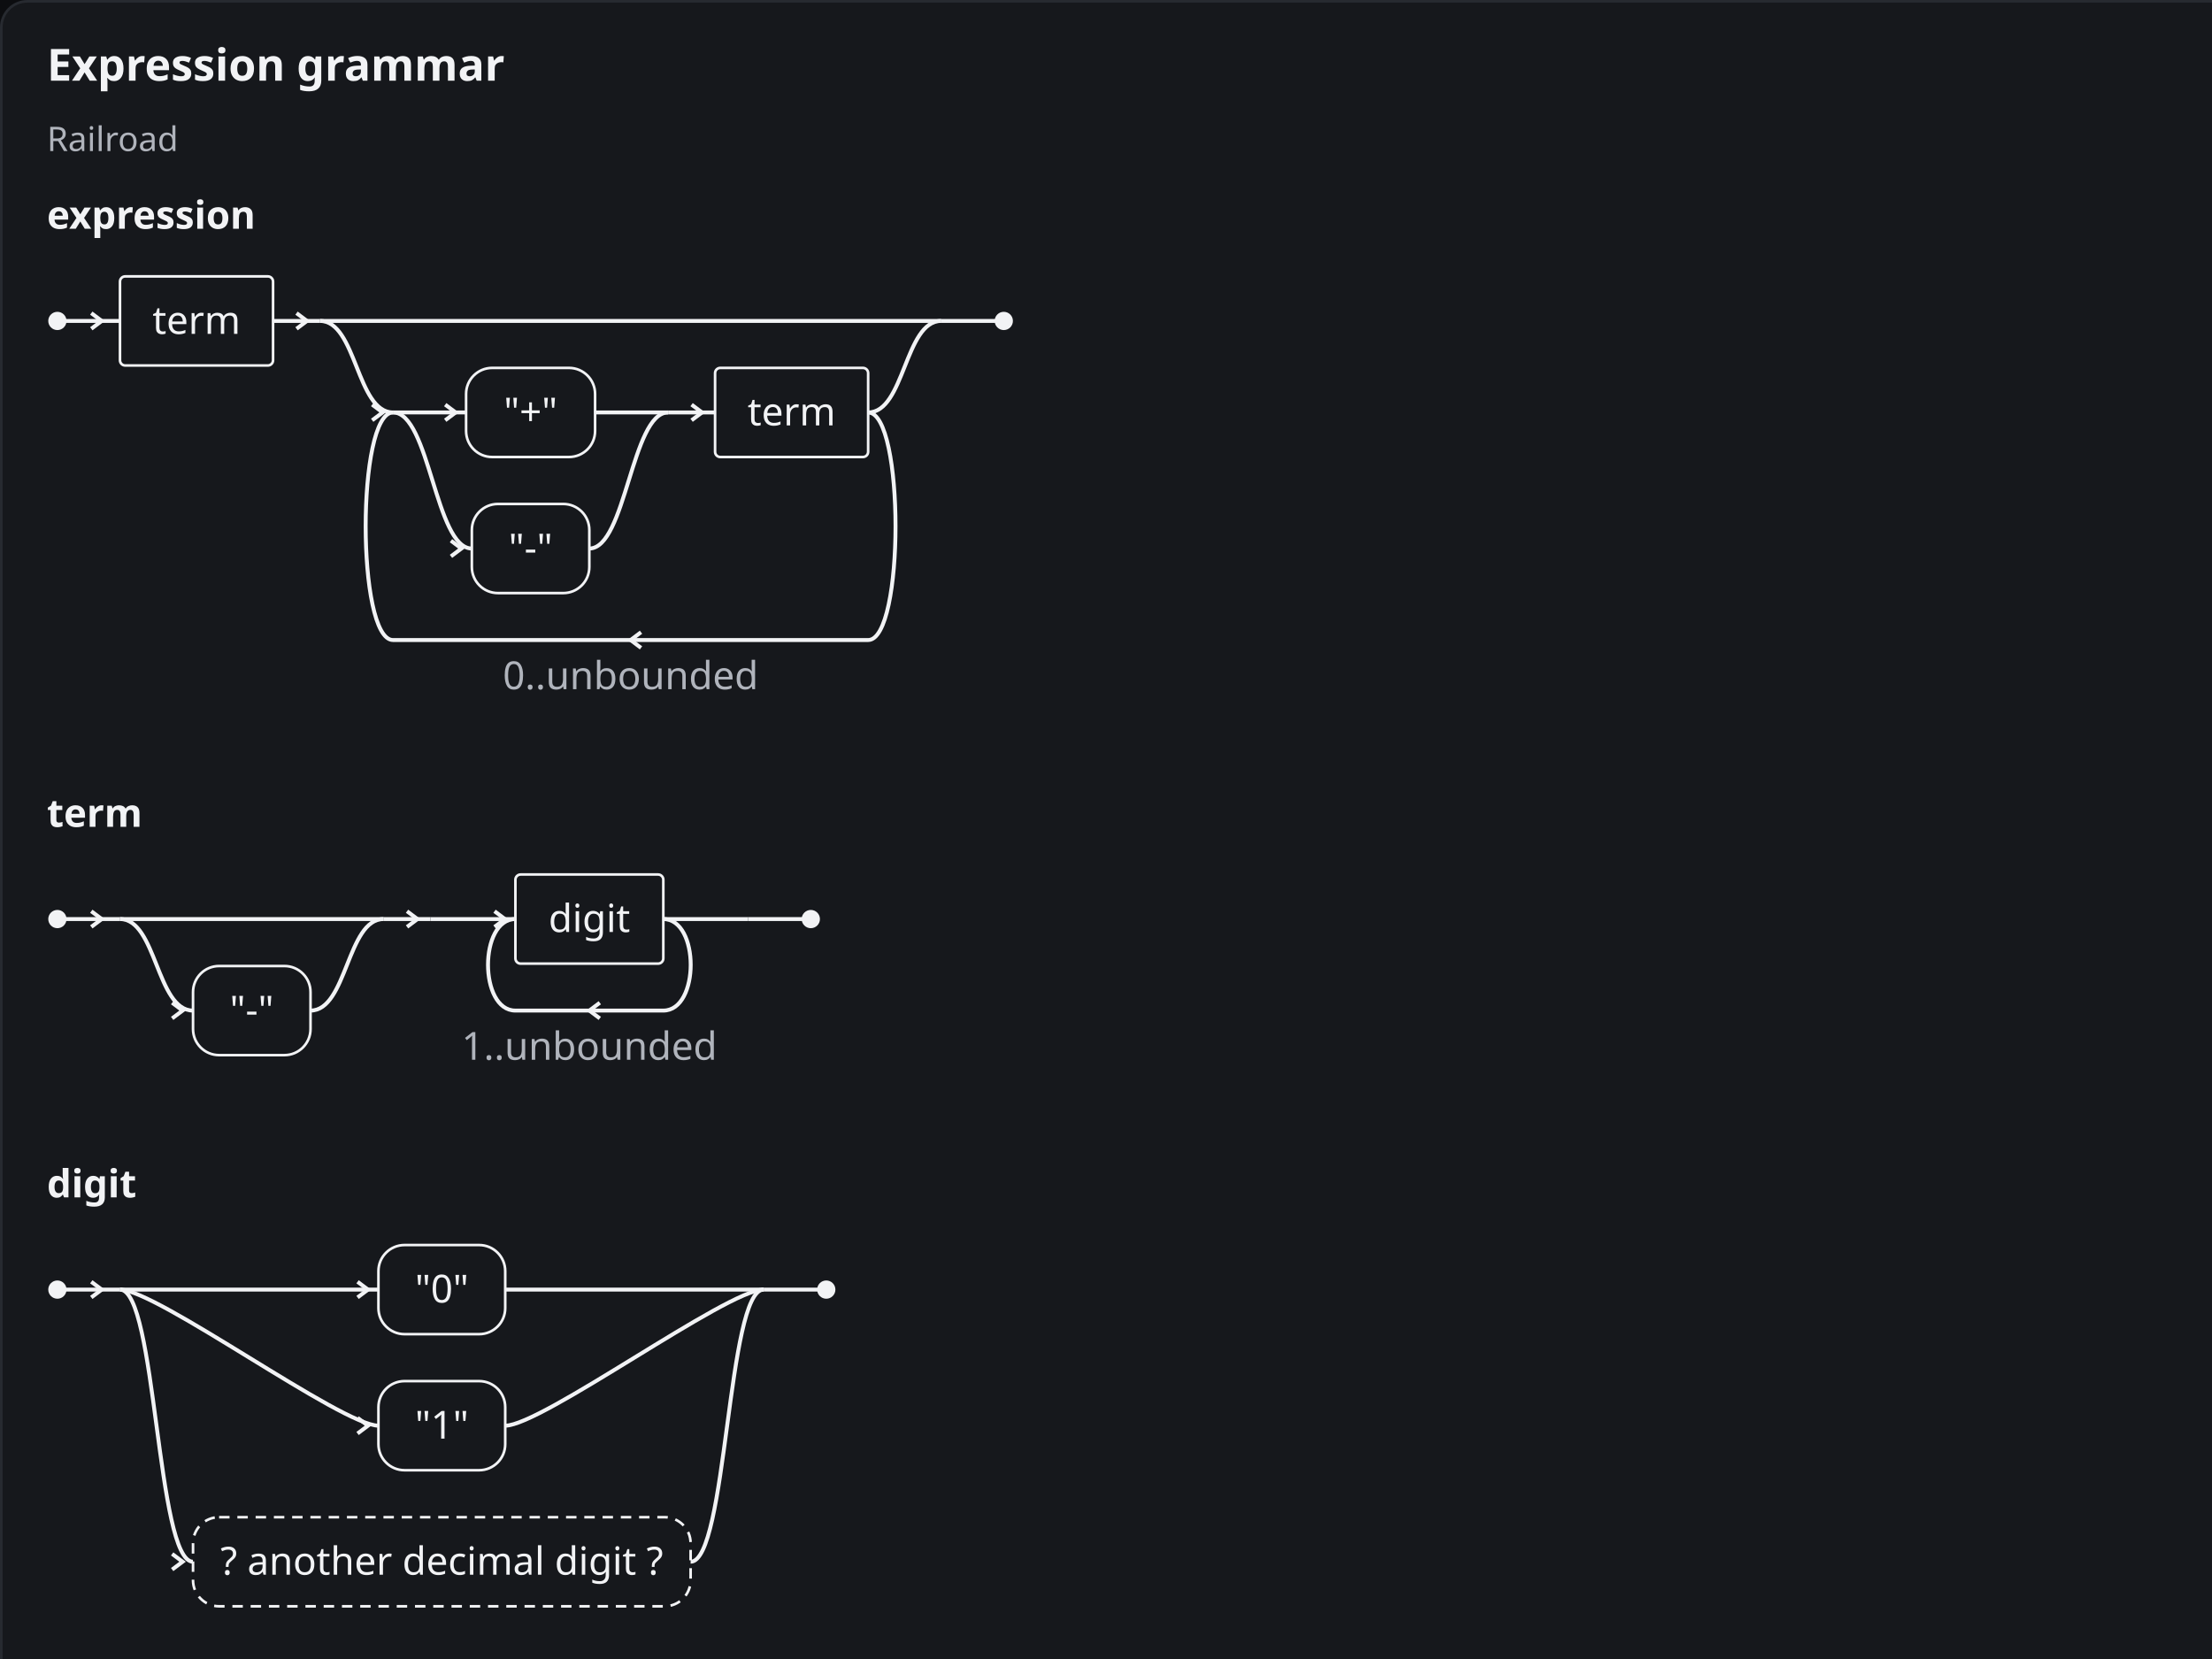
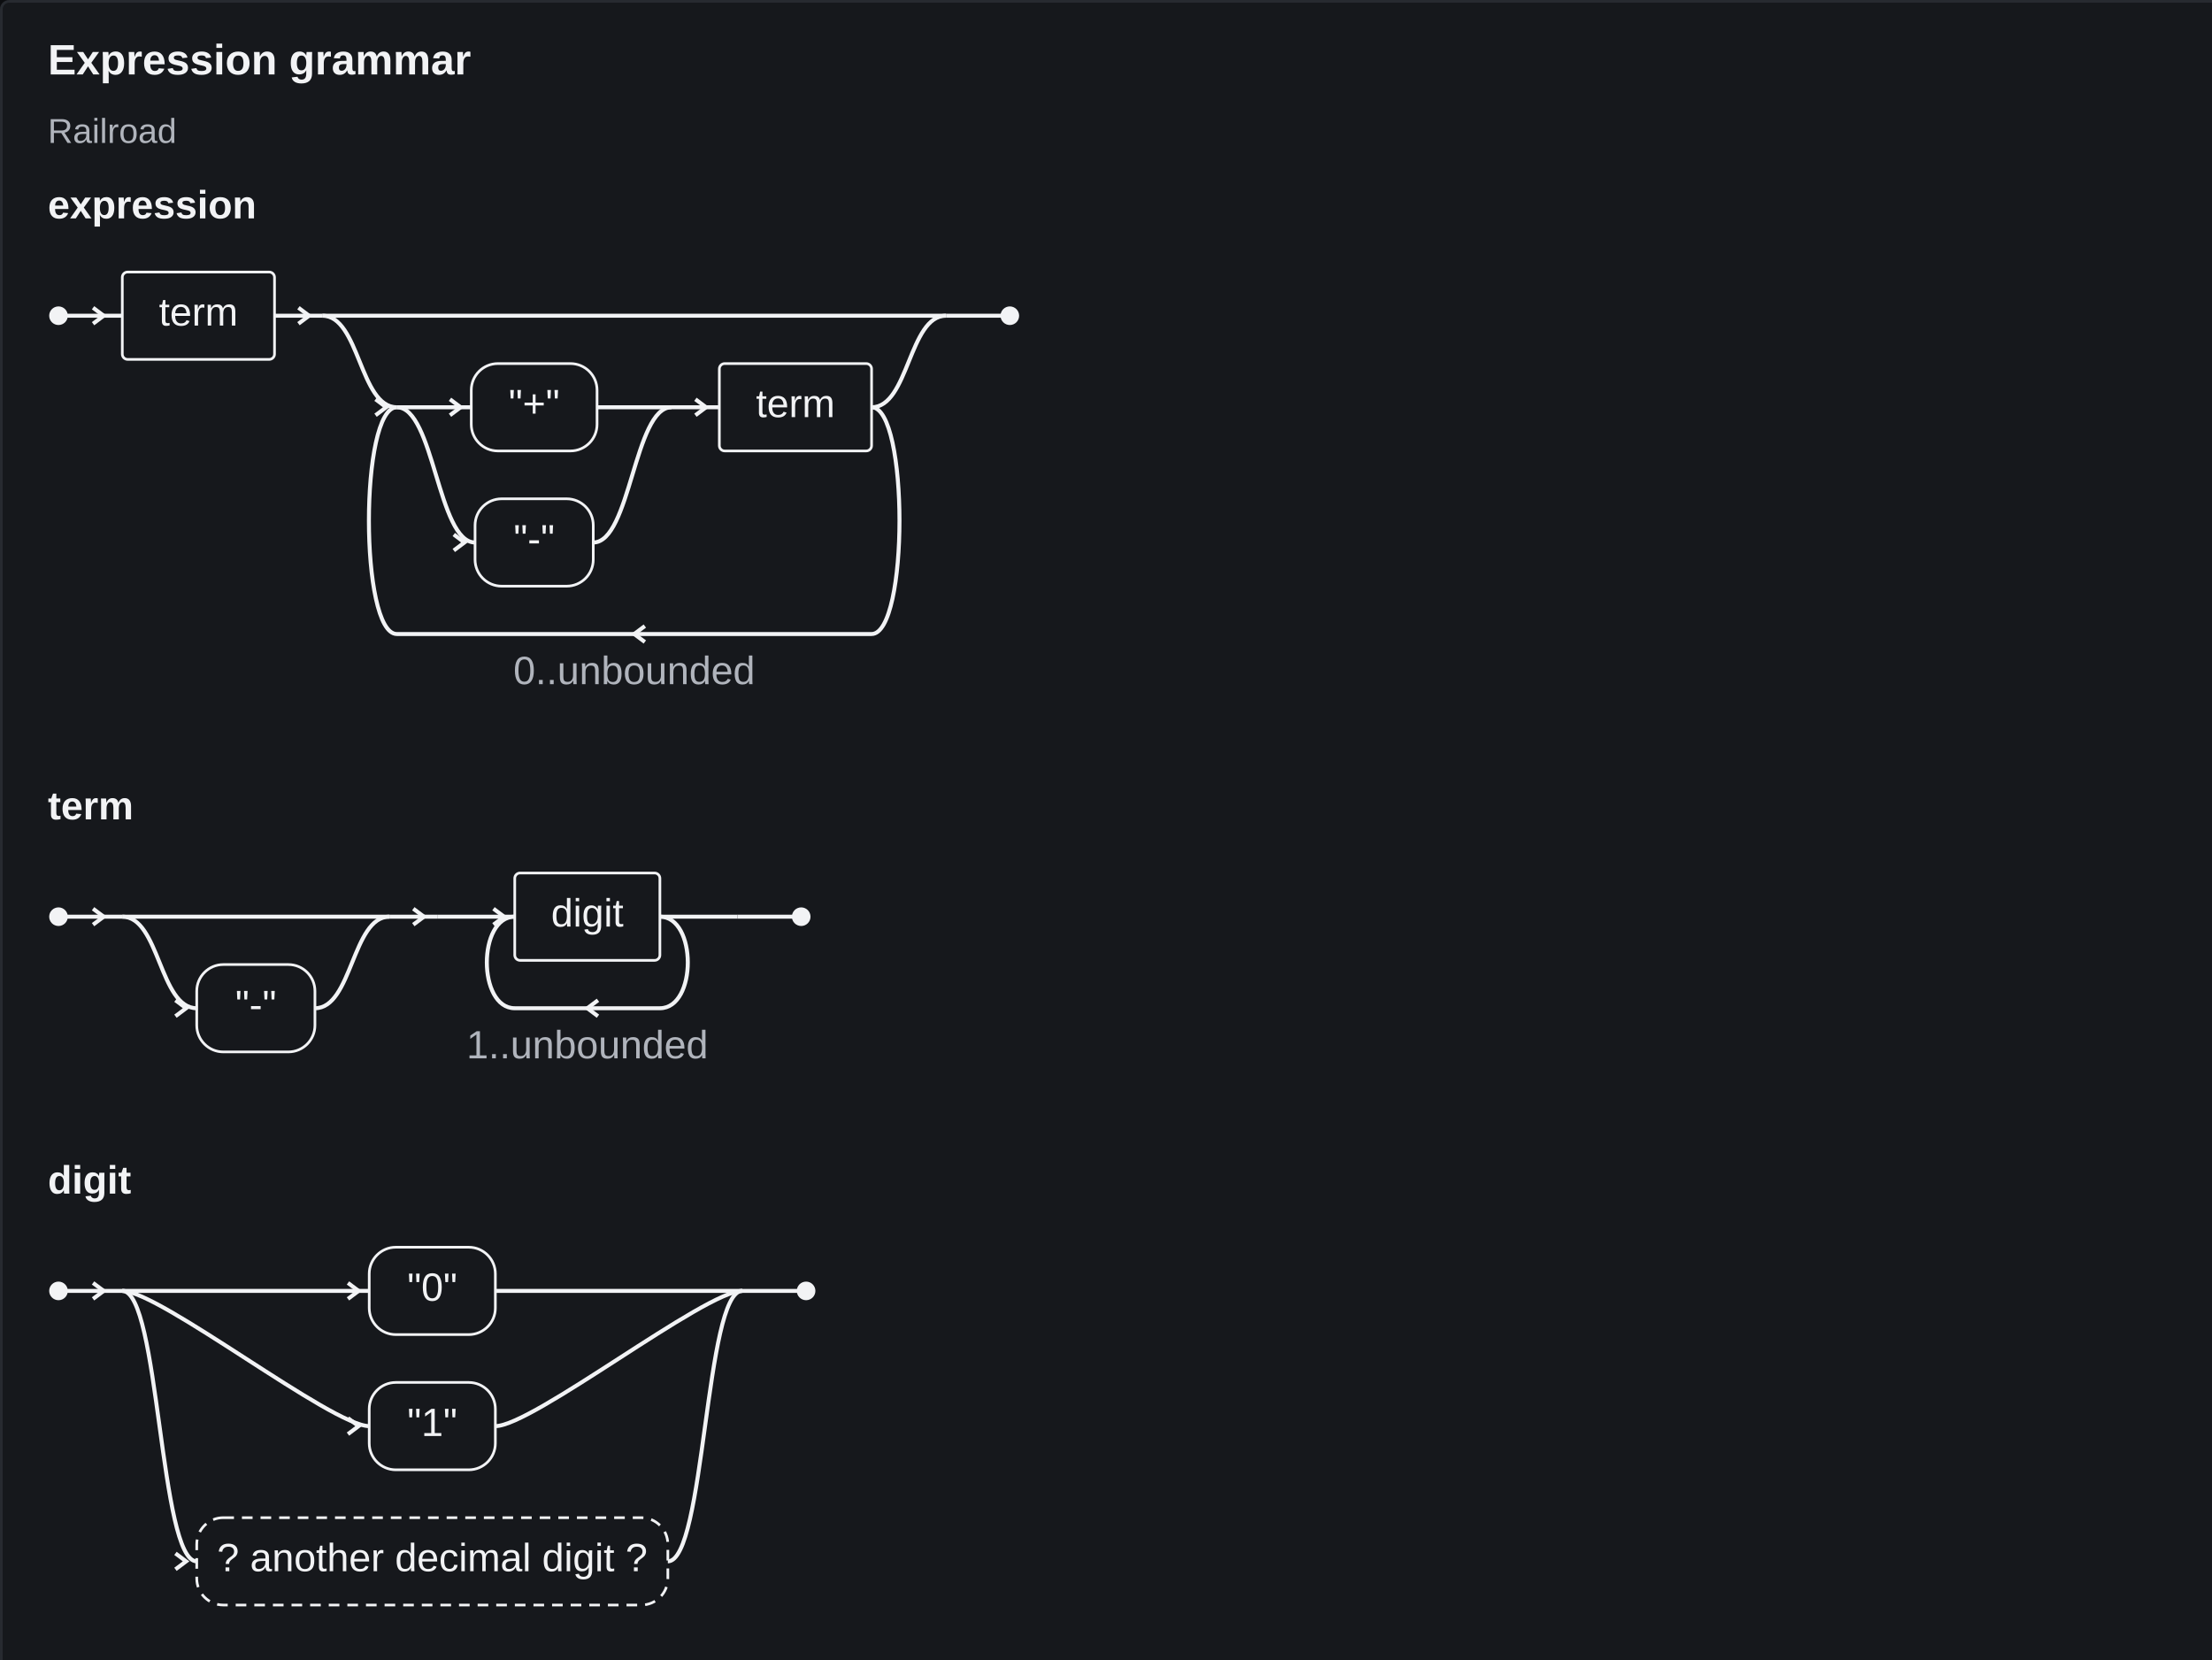
- <svg xmlns="http://www.w3.org/2000/svg" id="cfx-visual-86027ee8" width="848" height="636" viewBox="0 0 848 636" role="img" aria-labelledby="cfx-visual-86027ee8-title cfx-visual-86027ee8-desc" preserveAspectRatio="xMidYMid meet" shape-rendering="geometricPrecision" text-rendering="geometricPrecision" data-cfx-look="graphite" style="max-width:100%;height:auto;display:block" data-cfx-label-layout="measured" data-cfx-label-count="16" data-cfx-label-dropped="0">
+ <svg xmlns="http://www.w3.org/2000/svg" id="cfx-visual-b8b29da8" width="832" height="624" viewBox="0 0 832 624" role="img" aria-labelledby="cfx-visual-b8b29da8-title cfx-visual-b8b29da8-desc" preserveAspectRatio="xMidYMid meet" shape-rendering="geometricPrecision" text-rendering="geometricPrecision" data-cfx-look="graphite" style="max-width:100%;height:auto;display:block" data-cfx-label-layout="measured" data-cfx-label-count="16" data-cfx-label-dropped="0">
  <defs>
-     <style>#cfx-visual-86027ee8 .cfx-guide-stroke,#cfx-visual-86027ee8 .cfx-premium-stroke{vector-effect:non-scaling-stroke;shape-rendering:geometricPrecision}#cfx-visual-86027ee8 text{text-rendering:geometricPrecision;-webkit-font-smoothing:antialiased}</style>
-     <clipPath id="cfx-visual-86027ee8-visualCardClip">
-       <rect x="0" y="0" width="920" height="690" rx="10" />
+     <style>#cfx-visual-b8b29da8 .cfx-guide-stroke,#cfx-visual-b8b29da8 .cfx-premium-stroke{vector-effect:non-scaling-stroke;shape-rendering:geometricPrecision}#cfx-visual-b8b29da8 text{text-rendering:geometricPrecision;-webkit-font-smoothing:antialiased}</style>
+     <clipPath id="cfx-visual-b8b29da8-visualCardClip">
+       <rect x="0" y="0" width="920" height="690" rx="3" />
    </clipPath>
  </defs>
  <rect data-cfx-role="visual-background" width="100%" height="100%" fill="#0C0D10" />
-   <rect data-cfx-role="visual-card" class="cfx-guide-stroke" x="0.5" y="0.5" width="919" height="689" rx="10" fill="#16181C" stroke="#272A30" />
-   <text data-cfx-role="visual-title" x="18" y="30.926" text-anchor="start" fill="#F2F3F5" font-family="Archivo, &quot;Segoe UI Variable Text&quot;, &quot;Segoe UI&quot;, system-ui, -apple-system, sans-serif" font-size="17" font-weight="700" data-cfx-label-original="Expression grammar" data-cfx-label-status="placed" data-cfx-label-x="18" data-cfx-label-y="16" data-cfx-label-width="168.402" data-cfx-label-height="18.496">Expression grammar</text>
-   <text data-cfx-role="visual-subtitle" x="18" y="57.91" text-anchor="start" fill="#B0B4BC" font-family="Archivo, &quot;Segoe UI Variable Text&quot;, &quot;Segoe UI&quot;, system-ui, -apple-system, sans-serif" font-size="13" font-weight="400" data-cfx-label-original="Railroad" data-cfx-label-status="placed" data-cfx-label-x="18" data-cfx-label-y="46.496" data-cfx-label-width="48.308" data-cfx-label-height="14.144">Railroad</text>
-   <g id="cfx-visual-86027ee8-grammar-rule-0" data-cfx-role="railroad-rule" data-rule-id="expression" data-rule-index="0">
-     <text data-cfx-role="railroad-rule-label" x="18" y="87.685" text-anchor="start" fill="#F2F3F5" font-family="Archivo, &quot;Segoe UI Variable Text&quot;, &quot;Segoe UI&quot;, system-ui, -apple-system, sans-serif" font-size="14.857" font-weight="700" data-cfx-label-original="expression" data-cfx-label-status="placed" data-cfx-label-x="18" data-cfx-label-y="74.641" data-cfx-label-width="78.846" data-cfx-label-height="16.164">expression</text>
-     <path data-cfx-role="railroad-rail" d="M 22 123.037 L 46 123.037" fill="none" stroke="#F2F3F5" stroke-width="1.5" />
+   <rect data-cfx-role="visual-card" class="cfx-guide-stroke" x="0.5" y="0.5" width="919" height="689" rx="3" fill="#16181C" stroke="#272A30" />
+   <text data-cfx-role="visual-title" x="18" y="28" text-anchor="start" fill="#F2F3F5" font-family="Calibri, Carlito, Segoe UI, Arial, system-ui, sans-serif" font-size="16" font-weight="700" data-cfx-label-original="Expression grammar" data-cfx-label-status="placed" data-cfx-label-x="18" data-cfx-label-y="16" data-cfx-label-width="135.242" data-cfx-label-height="16">Expression grammar</text>
+   <text data-cfx-role="visual-subtitle" x="18" y="53.75" text-anchor="start" fill="#B0B4BC" font-family="Calibri, Carlito, Segoe UI, Arial, system-ui, sans-serif" font-size="13" font-weight="400" data-cfx-label-original="Railroad" data-cfx-label-status="placed" data-cfx-label-x="18" data-cfx-label-y="44" data-cfx-label-width="43.488" data-cfx-label-height="13">Railroad</text>
+   <g id="cfx-visual-b8b29da8-grammar-rule-0" data-cfx-role="railroad-rule" data-rule-id="expression" data-rule-index="0">
+     <text data-cfx-role="railroad-rule-label" x="18" y="82.143" text-anchor="start" fill="#F2F3F5" font-family="Calibri, Carlito, Segoe UI, Arial, system-ui, sans-serif" font-size="14.857" font-weight="700" data-cfx-label-original="expression" data-cfx-label-status="placed" data-cfx-label-x="18" data-cfx-label-y="71" data-cfx-label-width="66.102" data-cfx-label-height="14.857">expression</text>
+     <path data-cfx-role="railroad-rail" d="M 22 118.743 L 46 118.743" fill="none" stroke="#F2F3F5" stroke-width="1.5" />
    <g data-cfx-role="railroad-expression" data-expression-kind="Sequence">
      <g data-cfx-role="railroad-expression" data-expression-kind="Reference">
-         <a href="#cfx-visual-86027ee8-grammar-rule-1" data-cfx-role="railroad-reference" data-reference-scope="local" data-reference-id="term">
-           <rect x="46" y="105.954" width="58.68" height="34.165" rx="2" fill="#16181C" stroke="#F2F3F5" />
-           <text data-cfx-role="railroad-symbol-label" x="75.34" y="127.999" text-anchor="middle" fill="#F2F3F5" font-family="Archivo, &quot;Segoe UI Variable Text&quot;, &quot;Segoe UI&quot;, system-ui, -apple-system, sans-serif" font-size="14.857" font-weight="500" data-cfx-label-original="term" data-cfx-label-status="placed" data-cfx-label-x="60" data-cfx-label-y="114.955" data-cfx-label-width="30.68" data-cfx-label-height="16.164">term</text>
+         <a href="#cfx-visual-b8b29da8-grammar-rule-1" data-cfx-role="railroad-reference" data-reference-scope="local" data-reference-id="term">
+           <rect x="46" y="102.314" width="57.257" height="32.857" rx="2" fill="#16181C" stroke="#F2F3F5" />
+           <text data-cfx-role="railroad-symbol-label" x="74.629" y="122.457" text-anchor="middle" fill="#F2F3F5" font-family="Calibri, Carlito, Segoe UI, Arial, system-ui, sans-serif" font-size="14.857" font-weight="500" data-cfx-label-original="term" data-cfx-label-status="placed" data-cfx-label-x="60.001" data-cfx-label-y="111.314" data-cfx-label-width="29.257" data-cfx-label-height="14.857">term</text>
        </a>
      </g>
-       <path data-cfx-role="railroad-rail" d="M 104.68 123.037 L 122.68 123.037" fill="none" stroke="#F2F3F5" stroke-width="1.5" />
-       <path data-cfx-role="railroad-arrow" d="M 113.68 120.037 L 117.68 123.037 L 113.68 126.037" fill="none" stroke="#F2F3F5" stroke-width="1.5" />
+       <path data-cfx-role="railroad-rail" d="M 103.257 118.743 L 121.257 118.743" fill="none" stroke="#F2F3F5" stroke-width="1.5" />
+       <path data-cfx-role="railroad-arrow" d="M 112.257 115.743 L 116.257 118.743 L 112.257 121.743" fill="none" stroke="#F2F3F5" stroke-width="1.5" />
      <g data-cfx-role="railroad-expression" data-expression-kind="Repeat" data-minimum="0" data-maximum="unbounded">
-         <path data-cfx-role="railroad-rail" d="M 122.68 123.037 L 360.814 123.037" fill="none" stroke="#F2F3F5" stroke-width="1.5" />
-         <path data-cfx-role="railroad-rail" d="M 122.68 123.037 C 136.68 123.037 136.68 158.119 150.68 158.119" fill="none" stroke="#F2F3F5" stroke-width="1.5" />
+         <path data-cfx-role="railroad-rail" d="M 121.257 118.743 L 355.826 118.743" fill="none" stroke="#F2F3F5" stroke-width="1.5" />
+         <path data-cfx-role="railroad-rail" d="M 121.257 118.743 C 135.257 118.743 135.257 153.171 149.257 153.171" fill="none" stroke="#F2F3F5" stroke-width="1.5" />
        <g data-cfx-role="railroad-expression" data-expression-kind="Sequence">
          <g data-cfx-role="railroad-expression" data-expression-kind="Choice" data-ordered-choice="false">
-             <path data-cfx-role="railroad-rail" d="M 150.68 158.119 C 164.68 158.119 164.68 158.119 178.68 158.119" fill="none" stroke="#F2F3F5" stroke-width="1.5" />
+             <path data-cfx-role="railroad-rail" d="M 149.257 153.171 C 163.257 153.171 163.257 153.171 177.257 153.171" fill="none" stroke="#F2F3F5" stroke-width="1.5" />
            <g data-cfx-role="railroad-expression" data-expression-kind="Terminal">
              <g data-cfx-role="railroad-terminal" data-case-sensitive="true">
-                 <rect x="178.68" y="141.037" width="49.454" height="34.165" rx="10" fill="#16181C" stroke="#F2F3F5" />
-                 <text data-cfx-role="railroad-symbol-label" x="203.407" y="163.081" text-anchor="middle" fill="#F2F3F5" font-family="Archivo, &quot;Segoe UI Variable Text&quot;, &quot;Segoe UI&quot;, system-ui, -apple-system, sans-serif" font-size="14.857" font-weight="500" data-cfx-label-original="&quot;+&quot;" data-cfx-label-status="placed" data-cfx-label-x="192.68" data-cfx-label-y="150.037" data-cfx-label-width="21.454" data-cfx-label-height="16.164">"+"</text>
+                 <rect x="177.257" y="136.743" width="47.311" height="32.857" rx="10" fill="#16181C" stroke="#F2F3F5" />
+                 <text data-cfx-role="railroad-symbol-label" x="200.913" y="156.886" text-anchor="middle" fill="#F2F3F5" font-family="Calibri, Carlito, Segoe UI, Arial, system-ui, sans-serif" font-size="14.857" font-weight="500" data-cfx-label-original="&quot;+&quot;" data-cfx-label-status="placed" data-cfx-label-x="191.257" data-cfx-label-y="145.743" data-cfx-label-width="19.311" data-cfx-label-height="14.857">"+"</text>
              </g>
            </g>
-             <path data-cfx-role="railroad-rail" d="M 228.134 158.119 C 242.134 158.119 242.134 158.119 256.134 158.119" fill="none" stroke="#F2F3F5" stroke-width="1.5" />
-             <path data-cfx-role="railroad-arrow" d="M 170.68 155.119 L 174.68 158.119 L 170.68 161.119" fill="none" stroke="#F2F3F5" stroke-width="1.5" />
-             <path data-cfx-role="railroad-rail" d="M 150.68 158.119 C 164.68 158.119 166.886 210.283 180.886 210.283" fill="none" stroke="#F2F3F5" stroke-width="1.5" />
+             <path data-cfx-role="railroad-rail" d="M 224.569 153.171 C 238.569 153.171 238.569 153.171 252.569 153.171" fill="none" stroke="#F2F3F5" stroke-width="1.5" />
+             <path data-cfx-role="railroad-arrow" d="M 169.257 150.171 L 173.257 153.171 L 169.257 156.171" fill="none" stroke="#F2F3F5" stroke-width="1.5" />
+             <path data-cfx-role="railroad-rail" d="M 149.257 153.171 C 163.257 153.171 164.683 204.029 178.683 204.029" fill="none" stroke="#F2F3F5" stroke-width="1.5" />
            <g data-cfx-role="railroad-expression" data-expression-kind="Terminal">
              <g data-cfx-role="railroad-terminal" data-case-sensitive="true">
-                 <rect x="180.886" y="193.201" width="45.041" height="34.165" rx="10" fill="#16181C" stroke="#F2F3F5" />
-                 <text data-cfx-role="railroad-symbol-label" x="203.407" y="215.246" text-anchor="middle" fill="#F2F3F5" font-family="Archivo, &quot;Segoe UI Variable Text&quot;, &quot;Segoe UI&quot;, system-ui, -apple-system, sans-serif" font-size="14.857" font-weight="500" data-cfx-label-original="&quot;-&quot;" data-cfx-label-status="placed" data-cfx-label-x="194.887" data-cfx-label-y="202.202" data-cfx-label-width="17.041" data-cfx-label-height="16.164">"-"</text>
+                 <rect x="178.683" y="187.6" width="44.46" height="32.857" rx="10" fill="#16181C" stroke="#F2F3F5" />
+                 <text data-cfx-role="railroad-symbol-label" x="200.913" y="207.743" text-anchor="middle" fill="#F2F3F5" font-family="Calibri, Carlito, Segoe UI, Arial, system-ui, sans-serif" font-size="14.857" font-weight="500" data-cfx-label-original="&quot;-&quot;" data-cfx-label-status="placed" data-cfx-label-x="192.683" data-cfx-label-y="196.6" data-cfx-label-width="16.46" data-cfx-label-height="14.857">"-"</text>
              </g>
            </g>
-             <path data-cfx-role="railroad-rail" d="M 225.927 210.283 C 239.927 210.283 242.134 158.119 256.134 158.119" fill="none" stroke="#F2F3F5" stroke-width="1.5" />
-             <path data-cfx-role="railroad-arrow" d="M 172.886 207.283 L 176.886 210.283 L 172.886 213.283" fill="none" stroke="#F2F3F5" stroke-width="1.5" />
+             <path data-cfx-role="railroad-rail" d="M 223.143 204.029 C 237.143 204.029 238.569 153.171 252.569 153.171" fill="none" stroke="#F2F3F5" stroke-width="1.5" />
+             <path data-cfx-role="railroad-arrow" d="M 170.683 201.029 L 174.683 204.029 L 170.683 207.029" fill="none" stroke="#F2F3F5" stroke-width="1.5" />
          </g>
-           <path data-cfx-role="railroad-rail" d="M 256.134 158.119 L 274.134 158.119" fill="none" stroke="#F2F3F5" stroke-width="1.5" />
-           <path data-cfx-role="railroad-arrow" d="M 265.134 155.119 L 269.134 158.119 L 265.134 161.119" fill="none" stroke="#F2F3F5" stroke-width="1.5" />
+           <path data-cfx-role="railroad-rail" d="M 252.569 153.171 L 270.569 153.171" fill="none" stroke="#F2F3F5" stroke-width="1.5" />
+           <path data-cfx-role="railroad-arrow" d="M 261.569 150.171 L 265.569 153.171 L 261.569 156.171" fill="none" stroke="#F2F3F5" stroke-width="1.5" />
          <g data-cfx-role="railroad-expression" data-expression-kind="Reference">
-             <a href="#cfx-visual-86027ee8-grammar-rule-1" data-cfx-role="railroad-reference" data-reference-scope="local" data-reference-id="term">
-               <rect x="274.134" y="141.037" width="58.68" height="34.165" rx="2" fill="#16181C" stroke="#F2F3F5" />
-               <text data-cfx-role="railroad-symbol-label" x="303.474" y="163.081" text-anchor="middle" fill="#F2F3F5" font-family="Archivo, &quot;Segoe UI Variable Text&quot;, &quot;Segoe UI&quot;, system-ui, -apple-system, sans-serif" font-size="14.857" font-weight="500" data-cfx-label-original="term" data-cfx-label-status="placed" data-cfx-label-x="288.134" data-cfx-label-y="150.037" data-cfx-label-width="30.68" data-cfx-label-height="16.164">term</text>
+             <a href="#cfx-visual-b8b29da8-grammar-rule-1" data-cfx-role="railroad-reference" data-reference-scope="local" data-reference-id="term">
+               <rect x="270.569" y="136.743" width="57.257" height="32.857" rx="2" fill="#16181C" stroke="#F2F3F5" />
+               <text data-cfx-role="railroad-symbol-label" x="299.197" y="156.886" text-anchor="middle" fill="#F2F3F5" font-family="Calibri, Carlito, Segoe UI, Arial, system-ui, sans-serif" font-size="14.857" font-weight="500" data-cfx-label-original="term" data-cfx-label-status="placed" data-cfx-label-x="284.569" data-cfx-label-y="145.743" data-cfx-label-width="29.257" data-cfx-label-height="14.857">term</text>
            </a>
          </g>
        </g>
-         <path data-cfx-role="railroad-rail" d="M 332.814 158.119 C 346.814 158.119 346.814 123.037 360.814 123.037" fill="none" stroke="#F2F3F5" stroke-width="1.5" />
-         <path data-cfx-role="railroad-arrow" d="M 142.68 155.119 L 146.68 158.119 L 142.68 161.119" fill="none" stroke="#F2F3F5" stroke-width="1.5" />
-         <path data-cfx-role="railroad-repeat-loop" d="M 332.814 158.119 C 346.814 158.119 346.814 245.366 332.814 245.366 L 150.68 245.366 C 136.68 245.366 136.68 158.119 150.68 158.119" fill="none" stroke="#F2F3F5" stroke-width="1.5" />
-         <path data-cfx-role="railroad-arrow" d="M 245.747 242.366 L 241.747 245.366 L 245.747 248.366" fill="none" stroke="#F2F3F5" stroke-width="1.5" />
-         <text data-cfx-role="railroad-repeat-constraint" x="241.747" y="264.223" text-anchor="middle" fill="#B0B4BC" font-family="Archivo, &quot;Segoe UI Variable Text&quot;, &quot;Segoe UI&quot;, system-ui, -apple-system, sans-serif" font-size="14.857" font-weight="500" data-cfx-label-original="0..unbounded" data-cfx-label-status="placed" data-cfx-label-x="194.851" data-cfx-label-y="251.179" data-cfx-label-width="93.792" data-cfx-label-height="16.164">0..unbounded</text>
+         <path data-cfx-role="railroad-rail" d="M 327.826 153.171 C 341.826 153.171 341.826 118.743 355.826 118.743" fill="none" stroke="#F2F3F5" stroke-width="1.5" />
+         <path data-cfx-role="railroad-arrow" d="M 141.257 150.171 L 145.257 153.171 L 141.257 156.171" fill="none" stroke="#F2F3F5" stroke-width="1.5" />
+         <path data-cfx-role="railroad-repeat-loop" d="M 327.826 153.171 C 341.826 153.171 341.826 238.457 327.826 238.457 L 149.257 238.457 C 135.257 238.457 135.257 153.171 149.257 153.171" fill="none" stroke="#F2F3F5" stroke-width="1.5" />
+         <path data-cfx-role="railroad-arrow" d="M 242.542 235.457 L 238.542 238.457 L 242.542 241.457" fill="none" stroke="#F2F3F5" stroke-width="1.5" />
+         <text data-cfx-role="railroad-repeat-constraint" x="238.542" y="257.314" text-anchor="middle" fill="#B0B4BC" font-family="Calibri, Carlito, Segoe UI, Arial, system-ui, sans-serif" font-size="14.857" font-weight="500" data-cfx-label-original="0..unbounded" data-cfx-label-status="placed" data-cfx-label-x="196.093" data-cfx-label-y="246.171" data-cfx-label-width="84.898" data-cfx-label-height="14.857">0..unbounded</text>
      </g>
    </g>
-     <path data-cfx-role="railroad-rail" d="M 360.814 123.037 L 384.814 123.037" fill="none" stroke="#F2F3F5" stroke-width="1.5" />
-     <circle data-cfx-role="railroad-rule-marker" cx="22" cy="123.037" r="3.5" fill="#F2F3F5" />
-     <circle data-cfx-role="railroad-rule-marker" cx="384.814" cy="123.037" r="3.5" fill="#F2F3F5" />
-     <path data-cfx-role="railroad-arrow" d="M 35 120.037 L 39 123.037 L 35 126.037" fill="none" stroke="#F2F3F5" stroke-width="1.5" />
+     <path data-cfx-role="railroad-rail" d="M 355.826 118.743 L 379.826 118.743" fill="none" stroke="#F2F3F5" stroke-width="1.5" />
+     <circle data-cfx-role="railroad-rule-marker" cx="22" cy="118.743" r="3.5" fill="#F2F3F5" />
+     <circle data-cfx-role="railroad-rule-marker" cx="379.826" cy="118.743" r="3.5" fill="#F2F3F5" />
+     <path data-cfx-role="railroad-arrow" d="M 35 115.743 L 39 118.743 L 35 121.743" fill="none" stroke="#F2F3F5" stroke-width="1.5" />
  </g>
-   <g id="cfx-visual-86027ee8-grammar-rule-1" data-cfx-role="railroad-rule" data-rule-id="term" data-rule-index="1">
-     <text data-cfx-role="railroad-rule-label" x="18" y="316.982" text-anchor="start" fill="#F2F3F5" font-family="Archivo, &quot;Segoe UI Variable Text&quot;, &quot;Segoe UI&quot;, system-ui, -apple-system, sans-serif" font-size="14.857" font-weight="700" data-cfx-label-original="term" data-cfx-label-status="placed" data-cfx-label-x="18" data-cfx-label-y="303.938" data-cfx-label-width="32.641" data-cfx-label-height="16.164">term</text>
-     <path data-cfx-role="railroad-rail" d="M 22 352.334 L 46 352.334" fill="none" stroke="#F2F3F5" stroke-width="1.5" />
+   <g id="cfx-visual-b8b29da8-grammar-rule-1" data-cfx-role="railroad-rule" data-rule-id="term" data-rule-index="1">
+     <text data-cfx-role="railroad-rule-label" x="18" y="308.171" text-anchor="start" fill="#F2F3F5" font-family="Calibri, Carlito, Segoe UI, Arial, system-ui, sans-serif" font-size="14.857" font-weight="700" data-cfx-label-original="term" data-cfx-label-status="placed" data-cfx-label-x="18" data-cfx-label-y="297.028" data-cfx-label-width="29.816" data-cfx-label-height="14.857">term</text>
+     <path data-cfx-role="railroad-rail" d="M 22 344.771 L 46 344.771" fill="none" stroke="#F2F3F5" stroke-width="1.5" />
    <g data-cfx-role="railroad-expression" data-expression-kind="Sequence">
      <g data-cfx-role="railroad-expression" data-expression-kind="Optional">
-         <path data-cfx-role="railroad-rail" d="M 46 352.334 L 147.041 352.334" fill="none" stroke="#F2F3F5" stroke-width="1.5" />
-         <path data-cfx-role="railroad-rail" d="M 46 352.334 C 60 352.334 60 387.416 74 387.416" fill="none" stroke="#F2F3F5" stroke-width="1.5" />
+         <path data-cfx-role="railroad-rail" d="M 46 344.771 L 146.46 344.771" fill="none" stroke="#F2F3F5" stroke-width="1.5" />
+         <path data-cfx-role="railroad-rail" d="M 46 344.771 C 60 344.771 60 379.2 74 379.2" fill="none" stroke="#F2F3F5" stroke-width="1.5" />
        <g data-cfx-role="railroad-expression" data-expression-kind="Terminal">
          <g data-cfx-role="railroad-terminal" data-case-sensitive="true">
-             <rect x="74" y="370.334" width="45.041" height="34.165" rx="10" fill="#16181C" stroke="#F2F3F5" />
-             <text data-cfx-role="railroad-symbol-label" x="96.521" y="392.378" text-anchor="middle" fill="#F2F3F5" font-family="Archivo, &quot;Segoe UI Variable Text&quot;, &quot;Segoe UI&quot;, system-ui, -apple-system, sans-serif" font-size="14.857" font-weight="500" data-cfx-label-original="&quot;-&quot;" data-cfx-label-status="placed" data-cfx-label-x="88.001" data-cfx-label-y="379.334" data-cfx-label-width="17.041" data-cfx-label-height="16.164">"-"</text>
+             <rect x="74" y="362.771" width="44.46" height="32.857" rx="10" fill="#16181C" stroke="#F2F3F5" />
+             <text data-cfx-role="railroad-symbol-label" x="96.23" y="382.914" text-anchor="middle" fill="#F2F3F5" font-family="Calibri, Carlito, Segoe UI, Arial, system-ui, sans-serif" font-size="14.857" font-weight="500" data-cfx-label-original="&quot;-&quot;" data-cfx-label-status="placed" data-cfx-label-x="88" data-cfx-label-y="371.771" data-cfx-label-width="16.46" data-cfx-label-height="14.857">"-"</text>
          </g>
        </g>
-         <path data-cfx-role="railroad-rail" d="M 119.041 387.416 C 133.041 387.416 133.041 352.334 147.041 352.334" fill="none" stroke="#F2F3F5" stroke-width="1.5" />
-         <path data-cfx-role="railroad-arrow" d="M 66 384.416 L 70 387.416 L 66 390.416" fill="none" stroke="#F2F3F5" stroke-width="1.5" />
+         <path data-cfx-role="railroad-rail" d="M 118.46 379.2 C 132.46 379.2 132.46 344.771 146.46 344.771" fill="none" stroke="#F2F3F5" stroke-width="1.5" />
+         <path data-cfx-role="railroad-arrow" d="M 66 376.2 L 70 379.2 L 66 382.2" fill="none" stroke="#F2F3F5" stroke-width="1.5" />
      </g>
-       <path data-cfx-role="railroad-rail" d="M 147.041 352.334 L 165.041 352.334" fill="none" stroke="#F2F3F5" stroke-width="1.5" />
-       <path data-cfx-role="railroad-arrow" d="M 156.041 349.334 L 160.041 352.334 L 156.041 355.334" fill="none" stroke="#F2F3F5" stroke-width="1.5" />
+       <path data-cfx-role="railroad-rail" d="M 146.46 344.771 L 164.46 344.771" fill="none" stroke="#F2F3F5" stroke-width="1.5" />
+       <path data-cfx-role="railroad-arrow" d="M 155.46 341.771 L 159.46 344.771 L 155.46 347.771" fill="none" stroke="#F2F3F5" stroke-width="1.5" />
      <g data-cfx-role="railroad-expression" data-expression-kind="Repeat" data-minimum="1" data-maximum="unbounded">
-         <path data-cfx-role="railroad-rail" d="M 165.041 352.334 C 179.041 352.334 183.586 352.334 197.586 352.334" fill="none" stroke="#F2F3F5" stroke-width="1.5" />
+         <path data-cfx-role="railroad-rail" d="M 164.46 344.771 C 178.46 344.771 179.612 344.771 193.612 344.771" fill="none" stroke="#F2F3F5" stroke-width="1.5" />
        <g data-cfx-role="railroad-expression" data-expression-kind="Reference">
-           <a href="#cfx-visual-86027ee8-grammar-rule-2" data-cfx-role="railroad-reference" data-reference-scope="local" data-reference-id="digit">
-             <rect x="197.586" y="335.251" width="56.704" height="34.165" rx="2" fill="#16181C" stroke="#F2F3F5" />
-             <text data-cfx-role="railroad-symbol-label" x="225.938" y="357.296" text-anchor="middle" fill="#F2F3F5" font-family="Archivo, &quot;Segoe UI Variable Text&quot;, &quot;Segoe UI&quot;, system-ui, -apple-system, sans-serif" font-size="14.857" font-weight="500" data-cfx-label-original="digit" data-cfx-label-status="placed" data-cfx-label-x="211.586" data-cfx-label-y="344.252" data-cfx-label-width="28.704" data-cfx-label-height="16.164">digit</text>
+           <a href="#cfx-visual-b8b29da8-grammar-rule-2" data-cfx-role="railroad-reference" data-reference-scope="local" data-reference-id="digit">
+             <rect x="193.612" y="328.343" width="54.595" height="32.857" rx="2" fill="#16181C" stroke="#F2F3F5" />
+             <text data-cfx-role="railroad-symbol-label" x="220.91" y="348.486" text-anchor="middle" fill="#F2F3F5" font-family="Calibri, Carlito, Segoe UI, Arial, system-ui, sans-serif" font-size="14.857" font-weight="500" data-cfx-label-original="digit" data-cfx-label-status="placed" data-cfx-label-x="207.613" data-cfx-label-y="337.343" data-cfx-label-width="26.595" data-cfx-label-height="14.857">digit</text>
          </a>
        </g>
-         <path data-cfx-role="railroad-rail" d="M 254.29 352.334 C 268.29 352.334 272.834 352.334 286.834 352.334" fill="none" stroke="#F2F3F5" stroke-width="1.5" />
-         <path data-cfx-role="railroad-arrow" d="M 189.586 349.334 L 193.586 352.334 L 189.586 355.334" fill="none" stroke="#F2F3F5" stroke-width="1.5" />
-         <path data-cfx-role="railroad-repeat-loop" d="M 254.29 352.334 C 268.29 352.334 268.29 387.416 254.29 387.416 L 197.586 387.416 C 183.586 387.416 183.586 352.334 197.586 352.334" fill="none" stroke="#F2F3F5" stroke-width="1.5" />
-         <path data-cfx-role="railroad-arrow" d="M 229.938 384.416 L 225.938 387.416 L 229.938 390.416" fill="none" stroke="#F2F3F5" stroke-width="1.5" />
-         <text data-cfx-role="railroad-repeat-constraint" x="225.938" y="406.273" text-anchor="middle" fill="#B0B4BC" font-family="Archivo, &quot;Segoe UI Variable Text&quot;, &quot;Segoe UI&quot;, system-ui, -apple-system, sans-serif" font-size="14.857" font-weight="500" data-cfx-label-original="1..unbounded" data-cfx-label-status="placed" data-cfx-label-x="179.042" data-cfx-label-y="393.229" data-cfx-label-width="93.792" data-cfx-label-height="16.164">1..unbounded</text>
+         <path data-cfx-role="railroad-rail" d="M 248.207 344.771 C 262.207 344.771 263.359 344.771 277.359 344.771" fill="none" stroke="#F2F3F5" stroke-width="1.5" />
+         <path data-cfx-role="railroad-arrow" d="M 185.612 341.771 L 189.612 344.771 L 185.612 347.771" fill="none" stroke="#F2F3F5" stroke-width="1.5" />
+         <path data-cfx-role="railroad-repeat-loop" d="M 248.207 344.771 C 262.207 344.771 262.207 379.2 248.207 379.2 L 193.612 379.2 C 179.612 379.2 179.612 344.771 193.612 344.771" fill="none" stroke="#F2F3F5" stroke-width="1.5" />
+         <path data-cfx-role="railroad-arrow" d="M 224.91 376.2 L 220.91 379.2 L 224.91 382.2" fill="none" stroke="#F2F3F5" stroke-width="1.5" />
+         <text data-cfx-role="railroad-repeat-constraint" x="220.91" y="398.057" text-anchor="middle" fill="#B0B4BC" font-family="Calibri, Carlito, Segoe UI, Arial, system-ui, sans-serif" font-size="14.857" font-weight="500" data-cfx-label-original="1..unbounded" data-cfx-label-status="placed" data-cfx-label-x="178.461" data-cfx-label-y="386.914" data-cfx-label-width="84.898" data-cfx-label-height="14.857">1..unbounded</text>
      </g>
    </g>
-     <path data-cfx-role="railroad-rail" d="M 286.834 352.334 L 310.834 352.334" fill="none" stroke="#F2F3F5" stroke-width="1.5" />
-     <circle data-cfx-role="railroad-rule-marker" cx="22" cy="352.334" r="3.5" fill="#F2F3F5" />
-     <circle data-cfx-role="railroad-rule-marker" cx="310.834" cy="352.334" r="3.5" fill="#F2F3F5" />
-     <path data-cfx-role="railroad-arrow" d="M 35 349.334 L 39 352.334 L 35 355.334" fill="none" stroke="#F2F3F5" stroke-width="1.5" />
+     <path data-cfx-role="railroad-rail" d="M 277.359 344.771 L 301.359 344.771" fill="none" stroke="#F2F3F5" stroke-width="1.5" />
+     <circle data-cfx-role="railroad-rule-marker" cx="22" cy="344.771" r="3.5" fill="#F2F3F5" />
+     <circle data-cfx-role="railroad-rule-marker" cx="301.359" cy="344.771" r="3.5" fill="#F2F3F5" />
+     <path data-cfx-role="railroad-arrow" d="M 35 341.771 L 39 344.771 L 35 347.771" fill="none" stroke="#F2F3F5" stroke-width="1.5" />
  </g>
-   <g id="cfx-visual-86027ee8-grammar-rule-2" data-cfx-role="railroad-rule" data-rule-id="digit" data-rule-index="2">
-     <text data-cfx-role="railroad-rule-label" x="18" y="459.032" text-anchor="start" fill="#F2F3F5" font-family="Archivo, &quot;Segoe UI Variable Text&quot;, &quot;Segoe UI&quot;, system-ui, -apple-system, sans-serif" font-size="14.857" font-weight="700" data-cfx-label-original="digit" data-cfx-label-status="placed" data-cfx-label-x="18" data-cfx-label-y="445.988" data-cfx-label-width="31.066" data-cfx-label-height="16.164">digit</text>
-     <path data-cfx-role="railroad-rail" d="M 22 494.384 L 46 494.384" fill="none" stroke="#F2F3F5" stroke-width="1.5" />
+   <g id="cfx-visual-b8b29da8-grammar-rule-2" data-cfx-role="railroad-rule" data-rule-id="digit" data-rule-index="2">
+     <text data-cfx-role="railroad-rule-label" x="18" y="448.914" text-anchor="start" fill="#F2F3F5" font-family="Calibri, Carlito, Segoe UI, Arial, system-ui, sans-serif" font-size="14.857" font-weight="700" data-cfx-label-original="digit" data-cfx-label-status="placed" data-cfx-label-x="18" data-cfx-label-y="437.771" data-cfx-label-width="27.465" data-cfx-label-height="14.857">digit</text>
+     <path data-cfx-role="railroad-rail" d="M 22 485.514 L 46 485.514" fill="none" stroke="#F2F3F5" stroke-width="1.5" />
    <g data-cfx-role="railroad-expression" data-expression-kind="Choice" data-ordered-choice="false">
-       <path data-cfx-role="railroad-rail" d="M 46 494.384 C 60 494.384 131.077 494.384 145.077 494.384" fill="none" stroke="#F2F3F5" stroke-width="1.5" />
+       <path data-cfx-role="railroad-rail" d="M 46 485.514 C 60 485.514 124.877 485.514 138.877 485.514" fill="none" stroke="#F2F3F5" stroke-width="1.5" />
      <g data-cfx-role="railroad-expression" data-expression-kind="Terminal">
        <g data-cfx-role="railroad-terminal" data-case-sensitive="true">
-           <rect x="145.077" y="477.302" width="48.607" height="34.165" rx="10" fill="#16181C" stroke="#F2F3F5" />
-           <text data-cfx-role="railroad-symbol-label" x="169.38" y="499.346" text-anchor="middle" fill="#F2F3F5" font-family="Archivo, &quot;Segoe UI Variable Text&quot;, &quot;Segoe UI&quot;, system-ui, -apple-system, sans-serif" font-size="14.857" font-weight="500" data-cfx-label-original="&quot;0&quot;" data-cfx-label-status="placed" data-cfx-label-x="159.077" data-cfx-label-y="486.302" data-cfx-label-width="20.607" data-cfx-label-height="16.164">"0"</text>
+           <rect x="138.877" y="469.086" width="47.442" height="32.857" rx="10" fill="#16181C" stroke="#F2F3F5" />
+           <text data-cfx-role="railroad-symbol-label" x="162.598" y="489.229" text-anchor="middle" fill="#F2F3F5" font-family="Calibri, Carlito, Segoe UI, Arial, system-ui, sans-serif" font-size="14.857" font-weight="500" data-cfx-label-original="&quot;0&quot;" data-cfx-label-status="placed" data-cfx-label-x="152.877" data-cfx-label-y="478.086" data-cfx-label-width="19.442" data-cfx-label-height="14.857">"0"</text>
        </g>
      </g>
-       <path data-cfx-role="railroad-rail" d="M 193.683 494.384 C 207.683 494.384 278.76 494.384 292.76 494.384" fill="none" stroke="#F2F3F5" stroke-width="1.5" />
-       <path data-cfx-role="railroad-arrow" d="M 137.077 491.384 L 141.077 494.384 L 137.077 497.384" fill="none" stroke="#F2F3F5" stroke-width="1.5" />
-       <path data-cfx-role="railroad-rail" d="M 46 494.384 C 60 494.384 131.077 546.549 145.077 546.549" fill="none" stroke="#F2F3F5" stroke-width="1.5" />
+       <path data-cfx-role="railroad-rail" d="M 186.319 485.514 C 200.319 485.514 265.195 485.514 279.195 485.514" fill="none" stroke="#F2F3F5" stroke-width="1.5" />
+       <path data-cfx-role="railroad-arrow" d="M 130.877 482.514 L 134.877 485.514 L 130.877 488.514" fill="none" stroke="#F2F3F5" stroke-width="1.5" />
+       <path data-cfx-role="railroad-rail" d="M 46 485.514 C 60 485.514 124.877 536.371 138.877 536.371" fill="none" stroke="#F2F3F5" stroke-width="1.5" />
      <g data-cfx-role="railroad-expression" data-expression-kind="Terminal">
        <g data-cfx-role="railroad-terminal" data-case-sensitive="true">
-           <rect x="145.077" y="529.466" width="48.607" height="34.165" rx="10" fill="#16181C" stroke="#F2F3F5" />
-           <text data-cfx-role="railroad-symbol-label" x="169.38" y="551.511" text-anchor="middle" fill="#F2F3F5" font-family="Archivo, &quot;Segoe UI Variable Text&quot;, &quot;Segoe UI&quot;, system-ui, -apple-system, sans-serif" font-size="14.857" font-weight="500" data-cfx-label-original="&quot;1&quot;" data-cfx-label-status="placed" data-cfx-label-x="159.077" data-cfx-label-y="538.467" data-cfx-label-width="20.607" data-cfx-label-height="16.164">"1"</text>
+           <rect x="138.877" y="519.943" width="47.442" height="32.857" rx="10" fill="#16181C" stroke="#F2F3F5" />
+           <text data-cfx-role="railroad-symbol-label" x="162.598" y="540.086" text-anchor="middle" fill="#F2F3F5" font-family="Calibri, Carlito, Segoe UI, Arial, system-ui, sans-serif" font-size="14.857" font-weight="500" data-cfx-label-original="&quot;1&quot;" data-cfx-label-status="placed" data-cfx-label-x="152.877" data-cfx-label-y="528.943" data-cfx-label-width="19.442" data-cfx-label-height="14.857">"1"</text>
        </g>
      </g>
-       <path data-cfx-role="railroad-rail" d="M 193.683 546.549 C 207.683 546.549 278.76 494.384 292.76 494.384" fill="none" stroke="#F2F3F5" stroke-width="1.5" />
-       <path data-cfx-role="railroad-arrow" d="M 137.077 543.549 L 141.077 546.549 L 137.077 549.549" fill="none" stroke="#F2F3F5" stroke-width="1.5" />
-       <path data-cfx-role="railroad-rail" d="M 46 494.384 C 60 494.384 60 598.713 74 598.713" fill="none" stroke="#F2F3F5" stroke-width="1.5" />
+       <path data-cfx-role="railroad-rail" d="M 186.319 536.371 C 200.319 536.371 265.195 485.514 279.195 485.514" fill="none" stroke="#F2F3F5" stroke-width="1.5" />
+       <path data-cfx-role="railroad-arrow" d="M 130.877 533.371 L 134.877 536.371 L 130.877 539.371" fill="none" stroke="#F2F3F5" stroke-width="1.5" />
+       <path data-cfx-role="railroad-rail" d="M 46 485.514 C 60 485.514 60 587.229 74 587.229" fill="none" stroke="#F2F3F5" stroke-width="1.5" />
      <g data-cfx-role="railroad-expression" data-expression-kind="Special">
        <g data-cfx-role="railroad-special">
-           <rect x="74" y="581.631" width="190.76" height="34.165" rx="10" fill="#16181C" stroke="#F2F3F5" stroke-dasharray="4 3" />
-           <text data-cfx-role="railroad-symbol-label" x="169.38" y="603.675" text-anchor="middle" fill="#F2F3F5" font-family="Archivo, &quot;Segoe UI Variable Text&quot;, &quot;Segoe UI&quot;, system-ui, -apple-system, sans-serif" font-size="14.857" font-weight="500" data-cfx-label-original="? another decimal digit ?" data-cfx-label-status="placed" data-cfx-label-x="88.001" data-cfx-label-y="590.631" data-cfx-label-width="162.758" data-cfx-label-height="16.164">? another decimal digit ?</text>
+           <rect x="74" y="570.8" width="177.195" height="32.857" rx="10" fill="#16181C" stroke="#F2F3F5" stroke-dasharray="4 3" />
+           <text data-cfx-role="railroad-symbol-label" x="162.598" y="590.943" text-anchor="middle" fill="#F2F3F5" font-family="Calibri, Carlito, Segoe UI, Arial, system-ui, sans-serif" font-size="14.857" font-weight="500" data-cfx-label-original="? another decimal digit ?" data-cfx-label-status="placed" data-cfx-label-x="88.001" data-cfx-label-y="579.8" data-cfx-label-width="149.194" data-cfx-label-height="14.857">? another decimal digit ?</text>
        </g>
      </g>
-       <path data-cfx-role="railroad-rail" d="M 264.76 598.713 C 278.76 598.713 278.76 494.384 292.76 494.384" fill="none" stroke="#F2F3F5" stroke-width="1.5" />
-       <path data-cfx-role="railroad-arrow" d="M 66 595.713 L 70 598.713 L 66 601.713" fill="none" stroke="#F2F3F5" stroke-width="1.5" />
+       <path data-cfx-role="railroad-rail" d="M 251.195 587.229 C 265.195 587.229 265.195 485.514 279.195 485.514" fill="none" stroke="#F2F3F5" stroke-width="1.5" />
+       <path data-cfx-role="railroad-arrow" d="M 66 584.229 L 70 587.229 L 66 590.229" fill="none" stroke="#F2F3F5" stroke-width="1.5" />
    </g>
-     <path data-cfx-role="railroad-rail" d="M 292.76 494.384 L 316.76 494.384" fill="none" stroke="#F2F3F5" stroke-width="1.5" />
-     <circle data-cfx-role="railroad-rule-marker" cx="22" cy="494.384" r="3.5" fill="#F2F3F5" />
-     <circle data-cfx-role="railroad-rule-marker" cx="316.76" cy="494.384" r="3.5" fill="#F2F3F5" />
-     <path data-cfx-role="railroad-arrow" d="M 35 491.384 L 39 494.384 L 35 497.384" fill="none" stroke="#F2F3F5" stroke-width="1.5" />
+     <path data-cfx-role="railroad-rail" d="M 279.195 485.514 L 303.195 485.514" fill="none" stroke="#F2F3F5" stroke-width="1.5" />
+     <circle data-cfx-role="railroad-rule-marker" cx="22" cy="485.514" r="3.5" fill="#F2F3F5" />
+     <circle data-cfx-role="railroad-rule-marker" cx="303.195" cy="485.514" r="3.5" fill="#F2F3F5" />
+     <path data-cfx-role="railroad-arrow" d="M 35 482.514 L 39 485.514 L 35 488.514" fill="none" stroke="#F2F3F5" stroke-width="1.5" />
  </g>
</svg>
